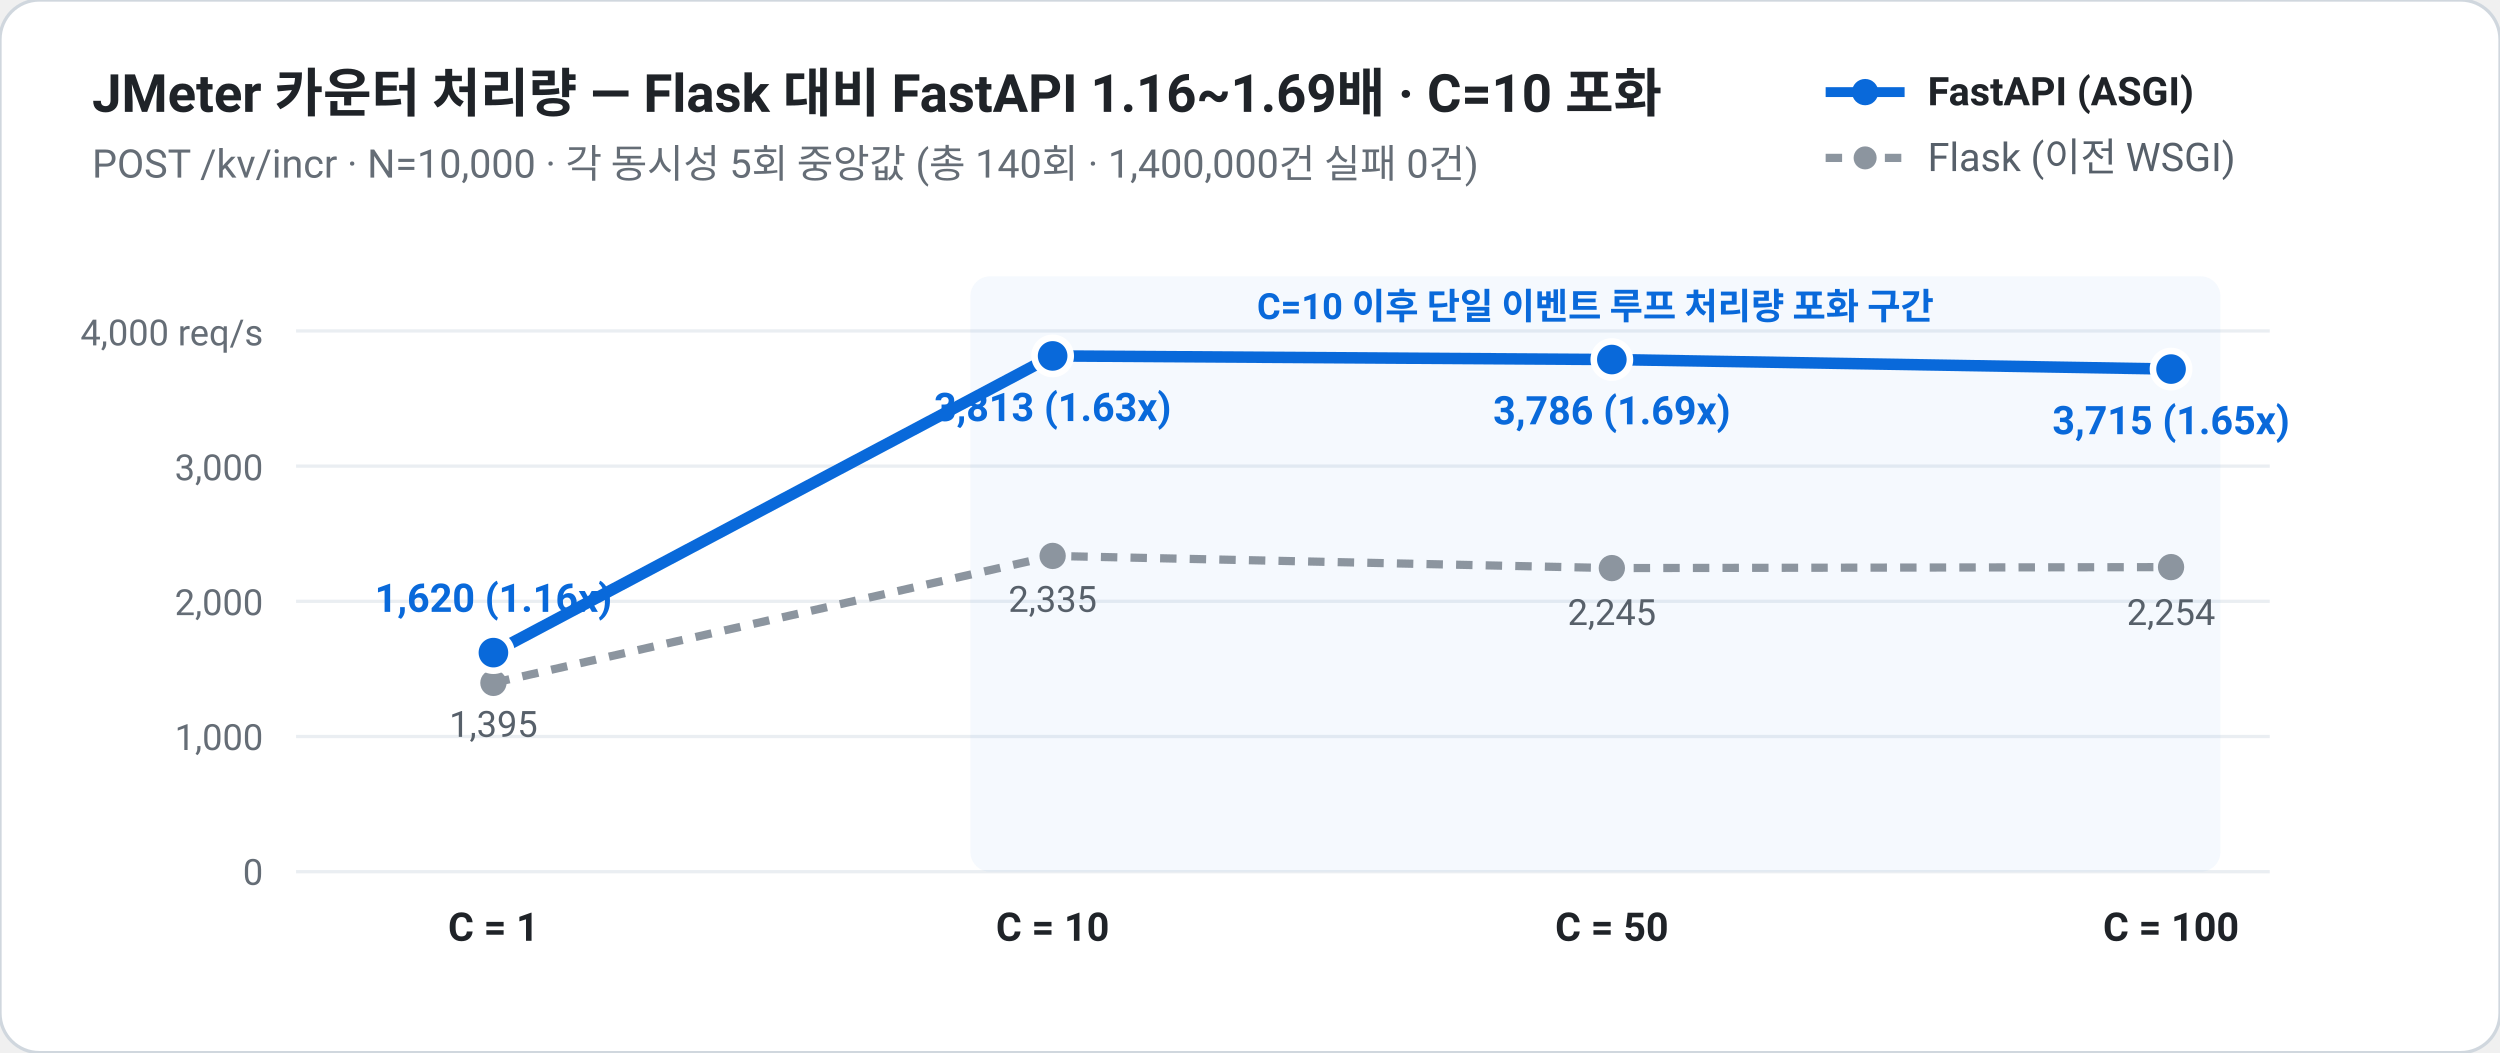
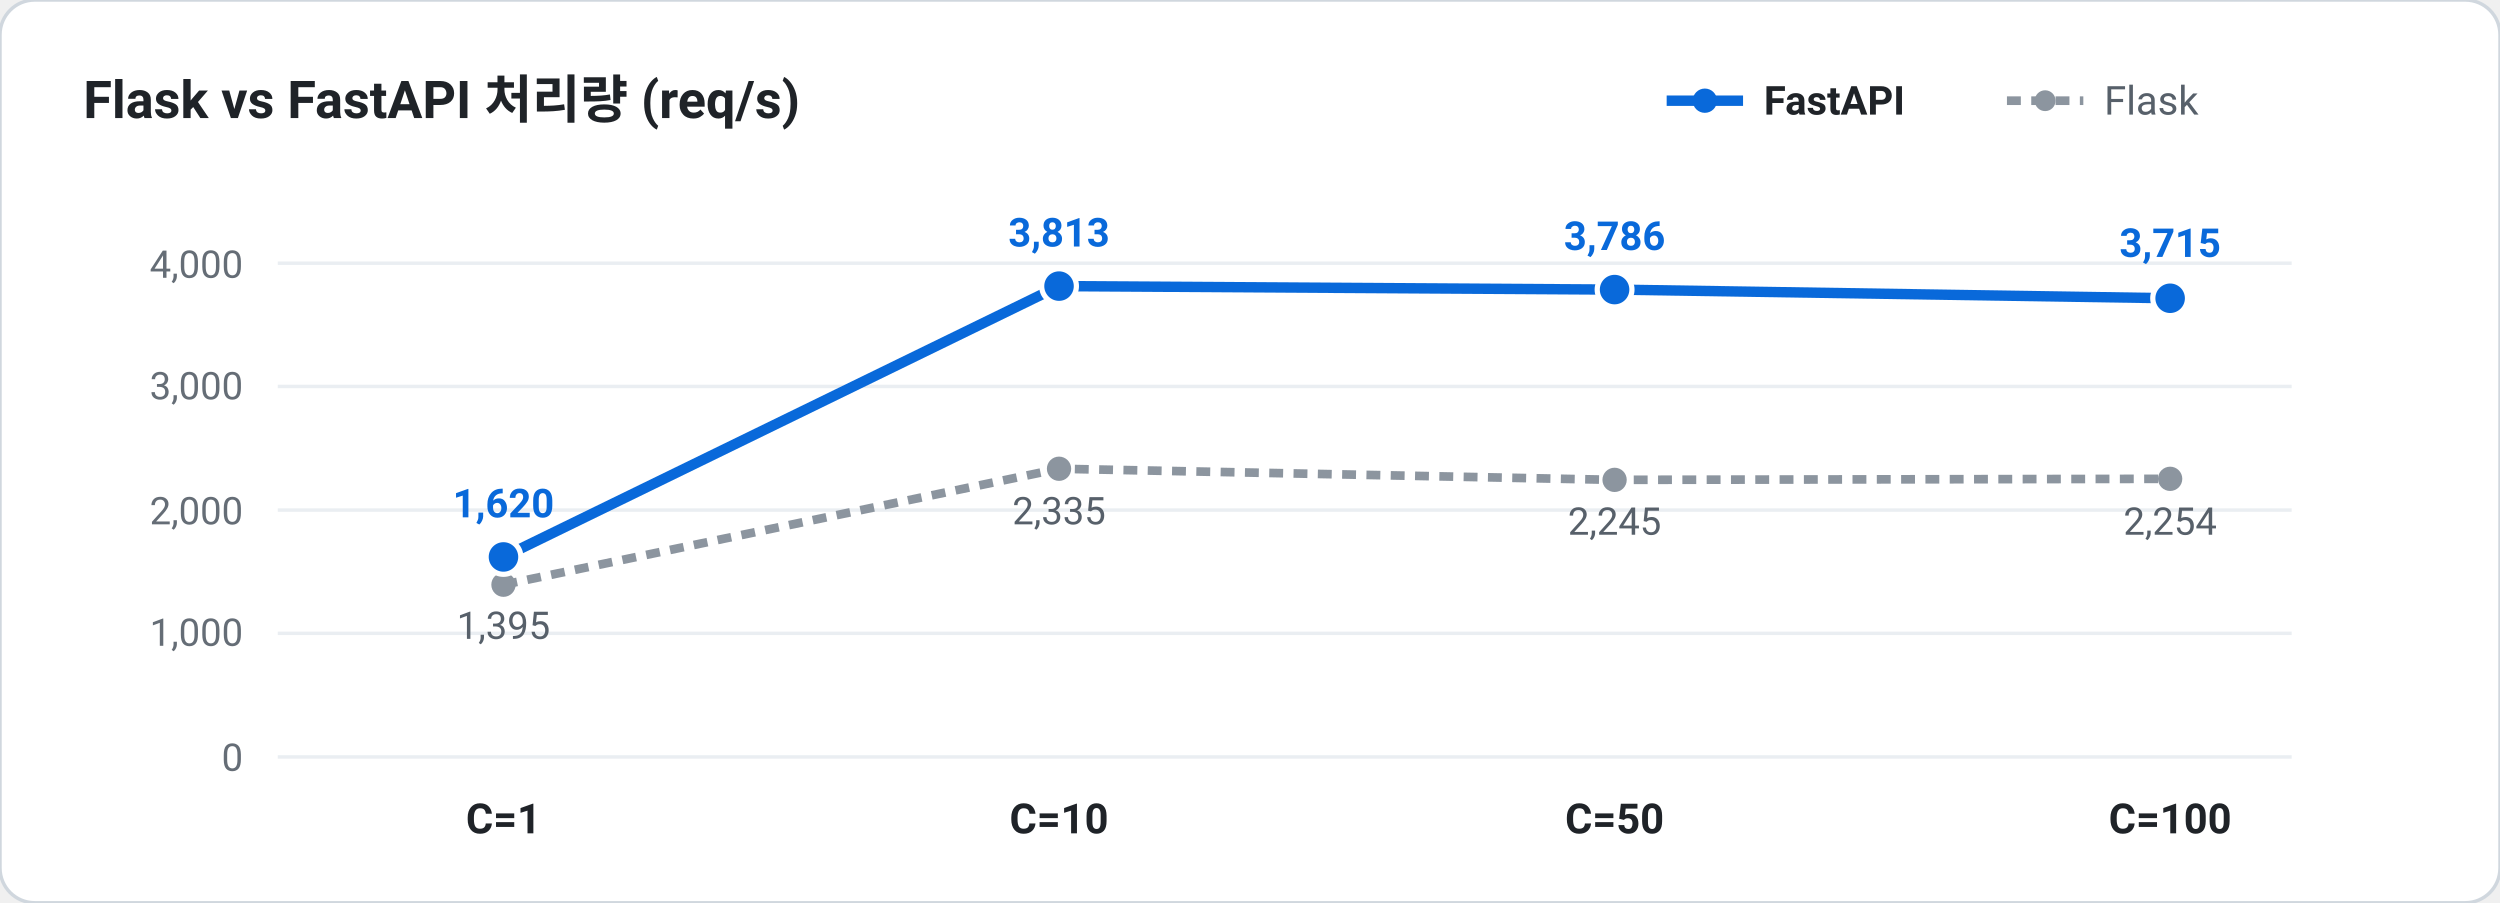
- <svg xmlns="http://www.w3.org/2000/svg" viewBox="0 0 760 320" width="760" height="320" font-family="-apple-system, BlinkMacSystemFont, 'Segoe UI', Roboto, 'Noto Sans KR', sans-serif">
-   <rect width="760" height="320" rx="12" fill="#ffffff" stroke="#d0d7de" stroke-width="1" />
-   <text x="28" y="34" font-size="16" font-weight="700" fill="#1f2328">JMeter 카운터 처리량 — Flask 대비 FastAPI 1.16~1.69배 · C=10 포화</text>
-   <text x="28" y="54" font-size="12" fill="#656d76">POST /kv/incr · N=10,000 · 각 동시성 5회 중앙값 (총 140회 · 1,400,000건 실패 0건)</text>
-   <line x1="555" y1="28" x2="579" y2="28" stroke="#0969da" stroke-width="3" />
-   <circle cx="567" cy="28" r="4" fill="#0969da" />
-   <text x="586" y="32" font-size="12" font-weight="600" fill="#1f2328">FastAPI (ASGI)</text>
-   <line x1="555" y1="48" x2="579" y2="48" stroke="#8c959f" stroke-width="2.5" stroke-dasharray="5,4" />
-   <circle cx="567" cy="48" r="3.5" fill="#8c959f" />
-   <text x="586" y="52" font-size="12" fill="#57606a">Flask (이전 WSGI)</text>
+ <svg xmlns="http://www.w3.org/2000/svg" viewBox="0 0 720 260" width="720" height="260" font-family="-apple-system, BlinkMacSystemFont, 'Segoe UI', Roboto, 'Noto Sans KR', sans-serif">
+   <rect width="720" height="260" rx="10" fill="#ffffff" stroke="#d0d7de" stroke-width="1" />
+   <text x="24" y="34" font-size="15" font-weight="700" fill="#1f2328">Flask vs FastAPI 처리량 (req/s)</text>
+   <line x1="480" y1="29" x2="502" y2="29" stroke="#0969da" stroke-width="3" />
+   <circle cx="491" cy="29" r="3.5" fill="#0969da" />
+   <text x="508" y="33" font-size="11.5" font-weight="600" fill="#1f2328">FastAPI</text>
+   <line x1="578" y1="29" x2="600" y2="29" stroke="#8c959f" stroke-width="2.5" stroke-dasharray="4,3" />
+   <circle cx="589" cy="29" r="3" fill="#8c959f" />
+   <text x="606" y="33" font-size="11.5" fill="#57606a">Flask</text>
  <g stroke="#eaeef2" stroke-width="1">
-     <line x1="90" y1="265" x2="690" y2="265" />
-     <line x1="90" y1="223.9" x2="690" y2="223.9" />
-     <line x1="90" y1="182.8" x2="690" y2="182.8" />
-     <line x1="90" y1="141.7" x2="690" y2="141.7" />
-     <line x1="90" y1="100.6" x2="690" y2="100.6" />
+     <line x1="80" y1="218" x2="660" y2="218" />
+     <line x1="80" y1="182.4" x2="660" y2="182.4" />
+     <line x1="80" y1="146.9" x2="660" y2="146.9" />
+     <line x1="80" y1="111.3" x2="660" y2="111.3" />
+     <line x1="80" y1="75.8" x2="660" y2="75.8" />
  </g>
  <g font-size="11" fill="#656d76" text-anchor="end">
-     <text x="80" y="269">0</text>
-     <text x="80" y="228">1,000</text>
-     <text x="80" y="187">2,000</text>
-     <text x="80" y="146">3,000</text>
-     <text x="80" y="105">4,000 req/s</text>
+     <text x="70" y="222">0</text>
+     <text x="70" y="186">1,000</text>
+     <text x="70" y="151">2,000</text>
+     <text x="70" y="115">3,000</text>
+     <text x="70" y="80">4,000</text>
  </g>
-   <rect x="295" y="84" width="380" height="181" rx="6" fill="#0969da" opacity="0.04" />
-   <text x="485" y="97" font-size="11" fill="#0969da" text-anchor="middle" font-weight="600">C=10 이후 단일 이벤트 루프 처리량 포화 구간</text>
  <g font-size="12" font-weight="600" fill="#1f2328" text-anchor="middle">
-     <text x="150" y="286">C = 1</text>
-     <text x="320" y="286">C = 10</text>
-     <text x="490" y="286">C = 50</text>
-     <text x="660" y="286">C = 100</text>
+     <text x="145" y="240">C=1</text>
+     <text x="305" y="240">C=10</text>
+     <text x="465" y="240">C=50</text>
+     <text x="625" y="240">C=100</text>
  </g>
-   <polyline fill="none" stroke="#8c959f" stroke-width="2.5" stroke-dasharray="5,4" points="150,207.6 320,169.0 490,172.7 660,172.4" />
+   <polyline fill="none" stroke="#8c959f" stroke-width="2.5" stroke-dasharray="4,3" points="145,168.4 305,135.0 465,138.2 625,137.9" />
  <g fill="#8c959f">
-     <circle cx="150" cy="207.6" r="4" />
-     <circle cx="320" cy="169.0" r="4" />
-     <circle cx="490" cy="172.7" r="4" />
-     <circle cx="660" cy="172.4" r="4" />
+     <circle cx="145" cy="168.4" r="3.5" />
+     <circle cx="305" cy="135.0" r="3.5" />
+     <circle cx="465" cy="138.2" r="3.5" />
+     <circle cx="625" cy="137.9" r="3.5" />
  </g>
  <g font-size="11" fill="#57606a" text-anchor="middle">
-     <text x="150" y="224">1,395</text>
-     <text x="320" y="186">2,335</text>
-     <text x="490" y="190">2,245</text>
-     <text x="660" y="190">2,254</text>
+     <text x="145" y="184">1,395</text>
+     <text x="305" y="151">2,335</text>
+     <text x="465" y="154">2,245</text>
+     <text x="625" y="154">2,254</text>
  </g>
-   <polyline fill="none" stroke="#0969da" stroke-width="3.5" points="150,198.4 320,108.2 490,109.3 660,112.2" />
-   <g fill="#0969da" stroke="#ffffff" stroke-width="2">
-     <circle cx="150" cy="198.4" r="5.5" />
-     <circle cx="320" cy="108.2" r="5.5" />
-     <circle cx="490" cy="109.3" r="5.5" />
-     <circle cx="660" cy="112.2" r="5.5" />
+   <polyline fill="none" stroke="#0969da" stroke-width="3" points="145,160.4 305,82.4 465,83.4 625,85.9" />
+   <g fill="#0969da" stroke="#ffffff" stroke-width="1.5">
+     <circle cx="145" cy="160.4" r="5" />
+     <circle cx="305" cy="82.4" r="5" />
+     <circle cx="465" cy="83.4" r="5" />
+     <circle cx="625" cy="85.9" r="5" />
  </g>
-   <g font-size="12" font-weight="700" fill="#0969da" text-anchor="middle">
-     <text x="150" y="186">1,620 (1.16x)</text>
-     <text x="320" y="128">3,813 (1.63x)</text>
-     <text x="490" y="129">3,786 (1.69x)</text>
-     <text x="660" y="132">3,715 (1.65x)</text>
+   <g font-size="11.5" font-weight="700" fill="#0969da" text-anchor="middle">
+     <text x="145" y="149">1,620</text>
+     <text x="305" y="71">3,813</text>
+     <text x="465" y="72">3,786</text>
+     <text x="625" y="74">3,715</text>
  </g>
</svg>
